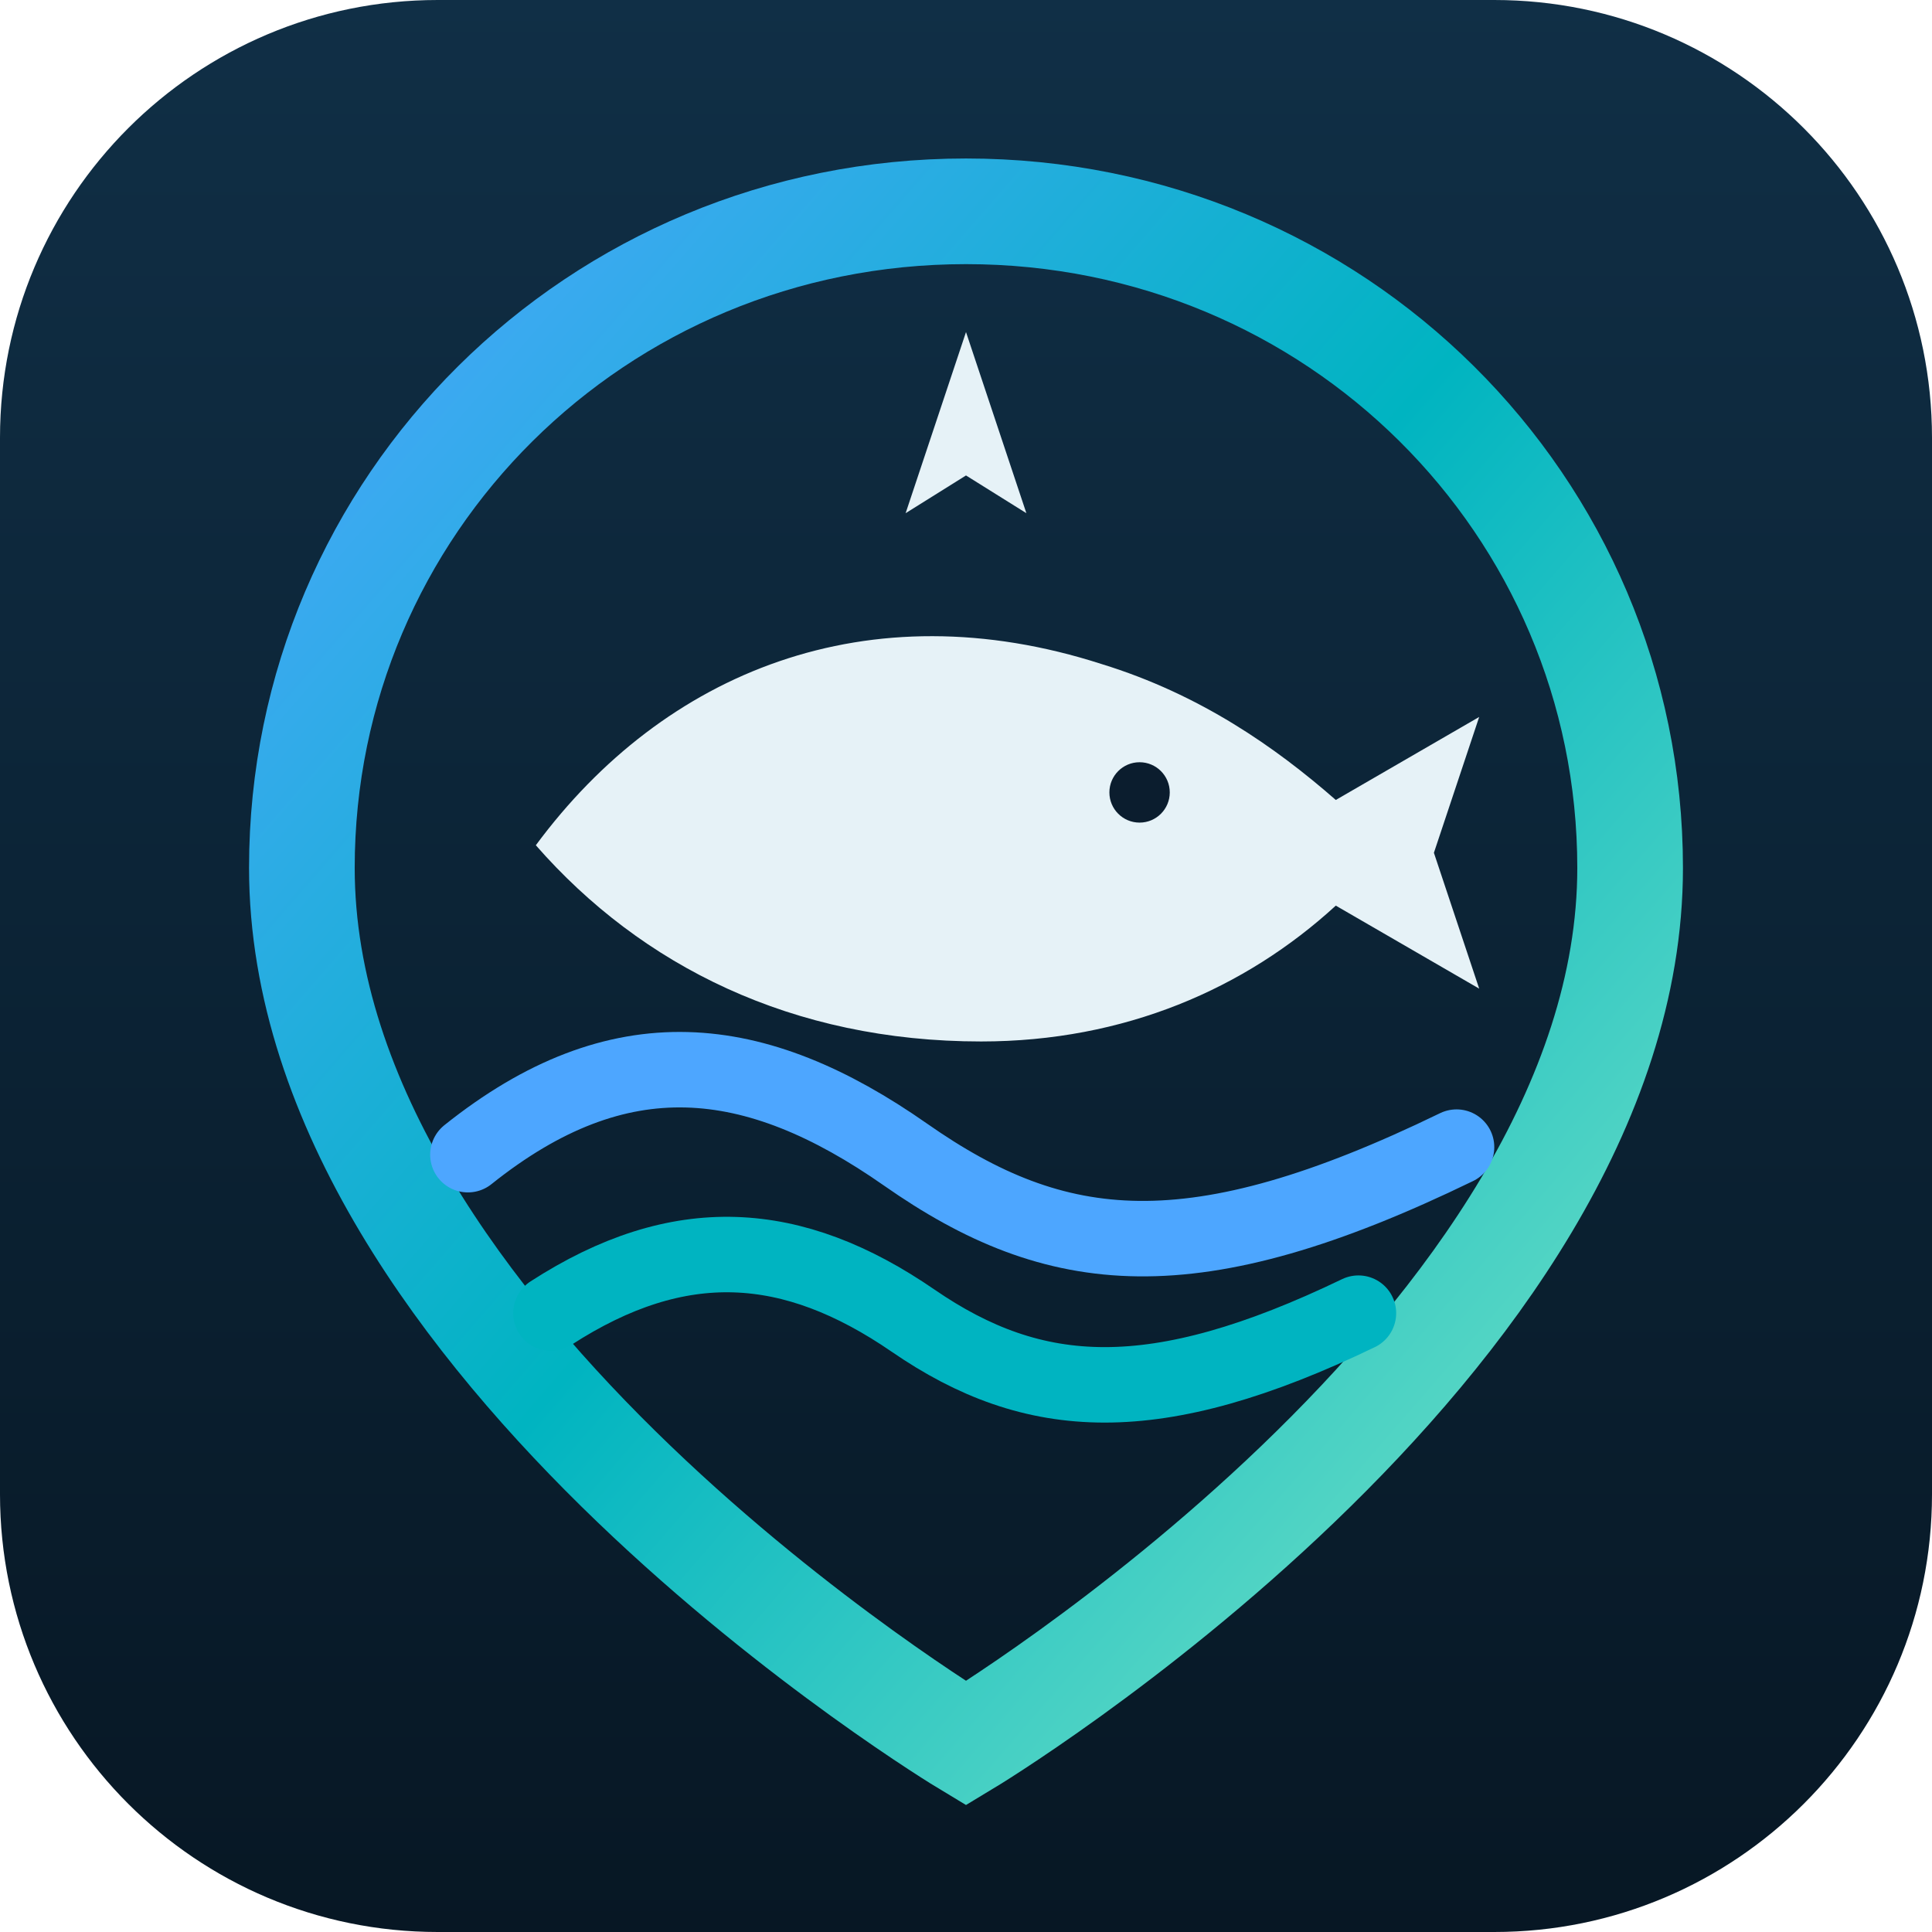
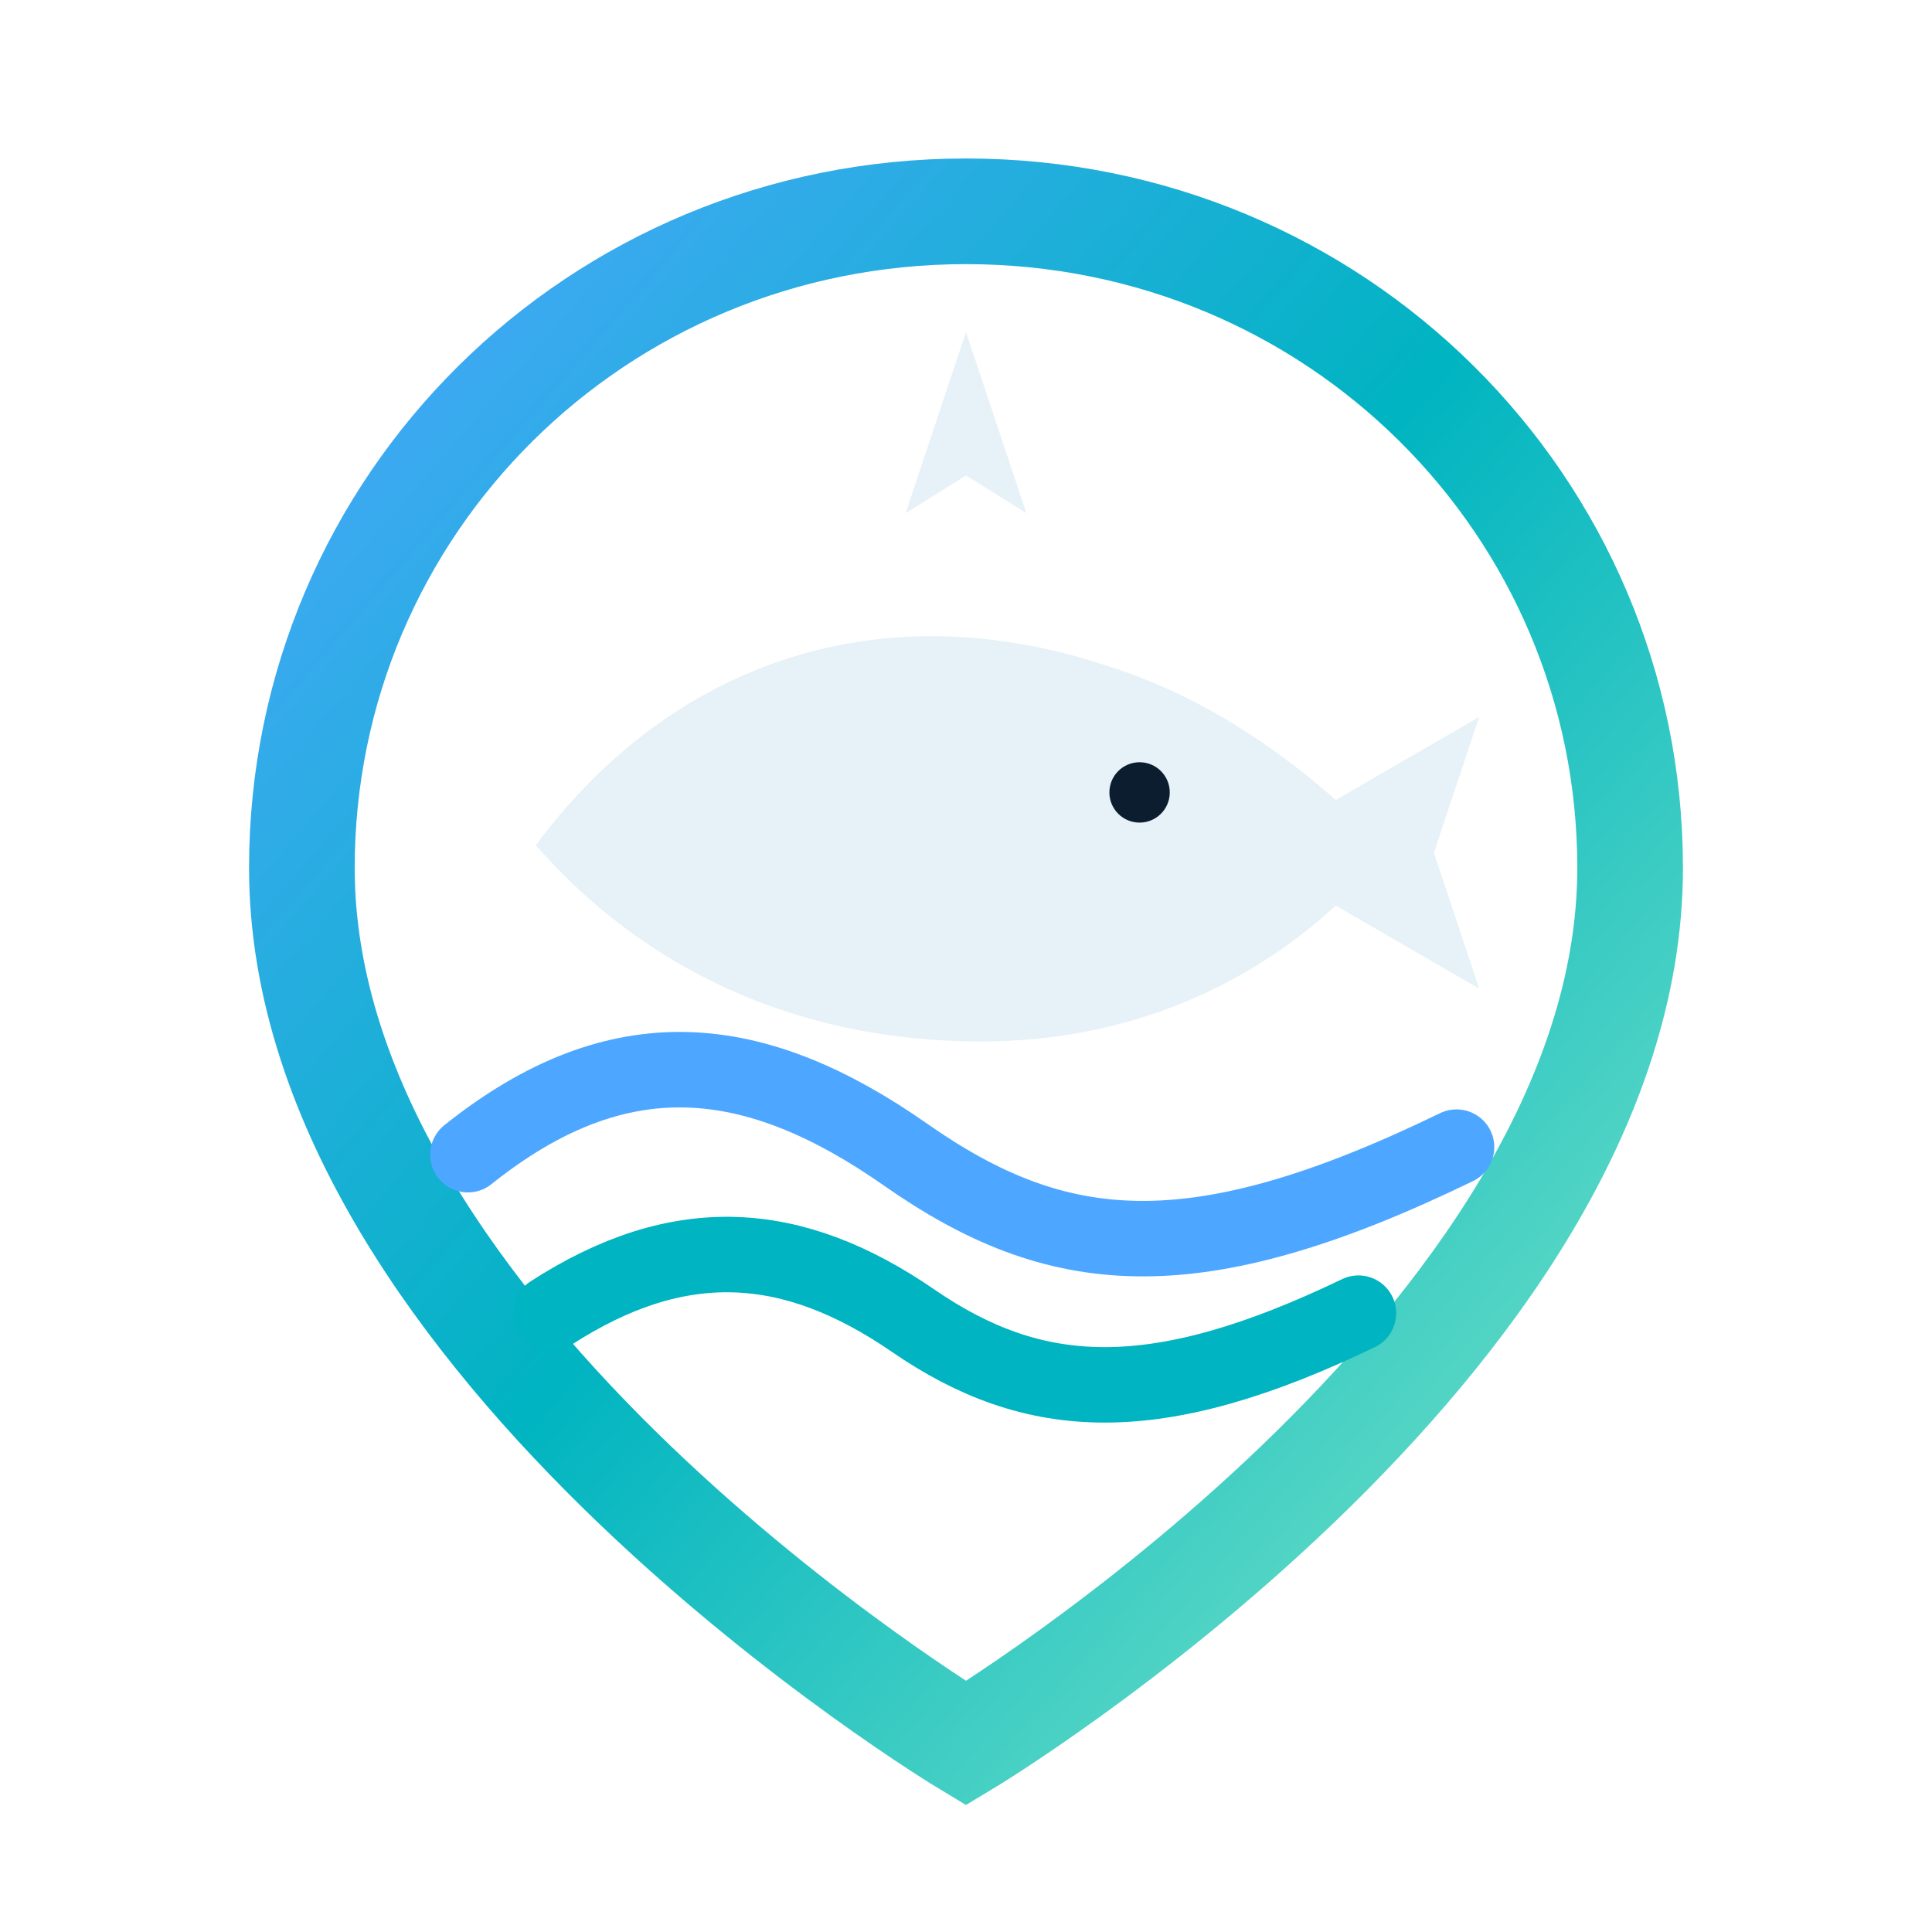
<svg xmlns="http://www.w3.org/2000/svg" viewBox="0 0 256 256" role="img" aria-labelledby="t d">
  <defs>
    <linearGradient id="ocean" x1="0" y1="0" x2="1" y2="1">
      <stop offset="0" stop-color="#4DA6FF" />
      <stop offset=".48" stop-color="#00B4C1" />
      <stop offset="1" stop-color="#7EE6C6" />
    </linearGradient>
    <linearGradient id="deep" x1="0" y1="0" x2="0" y2="1">
      <stop stop-color="#102F46" />
      <stop offset="1" stop-color="#071724" />
    </linearGradient>
  </defs>
-   <rect width="256" height="256" rx="58" fill="url(#deep)" />
  <path d="M128 28c-49 0-88 39-88 87 0 63 88 116 88 116s88-53 88-116c0-48-39-87-88-87Z" fill="none" stroke="url(#ocean)" stroke-width="14" stroke-linecap="round" />
  <path d="M128 44l8 24-8-5-8 5 8-24Z" fill="#E6F2F7" />
  <path d="M71 112c17-23 44-34 75-24 13 4 23 11 31 18l19-11-6 18 6 18-19-11c-12 11-28 18-47 18-25 0-45-10-59-26Z" fill="#E6F2F7" />
  <circle cx="151" cy="105" r="4" fill="#0B1D2E" />
  <path d="M62 153c20-16 38-14 58 0s38 16 73-1" fill="none" stroke="#4DA6FF" stroke-width="10" stroke-linecap="round" />
  <path d="M73 174c17-11 32-10 48 1s32 12 59-1" fill="none" stroke="#00B4C1" stroke-width="10" stroke-linecap="round" />
</svg>
